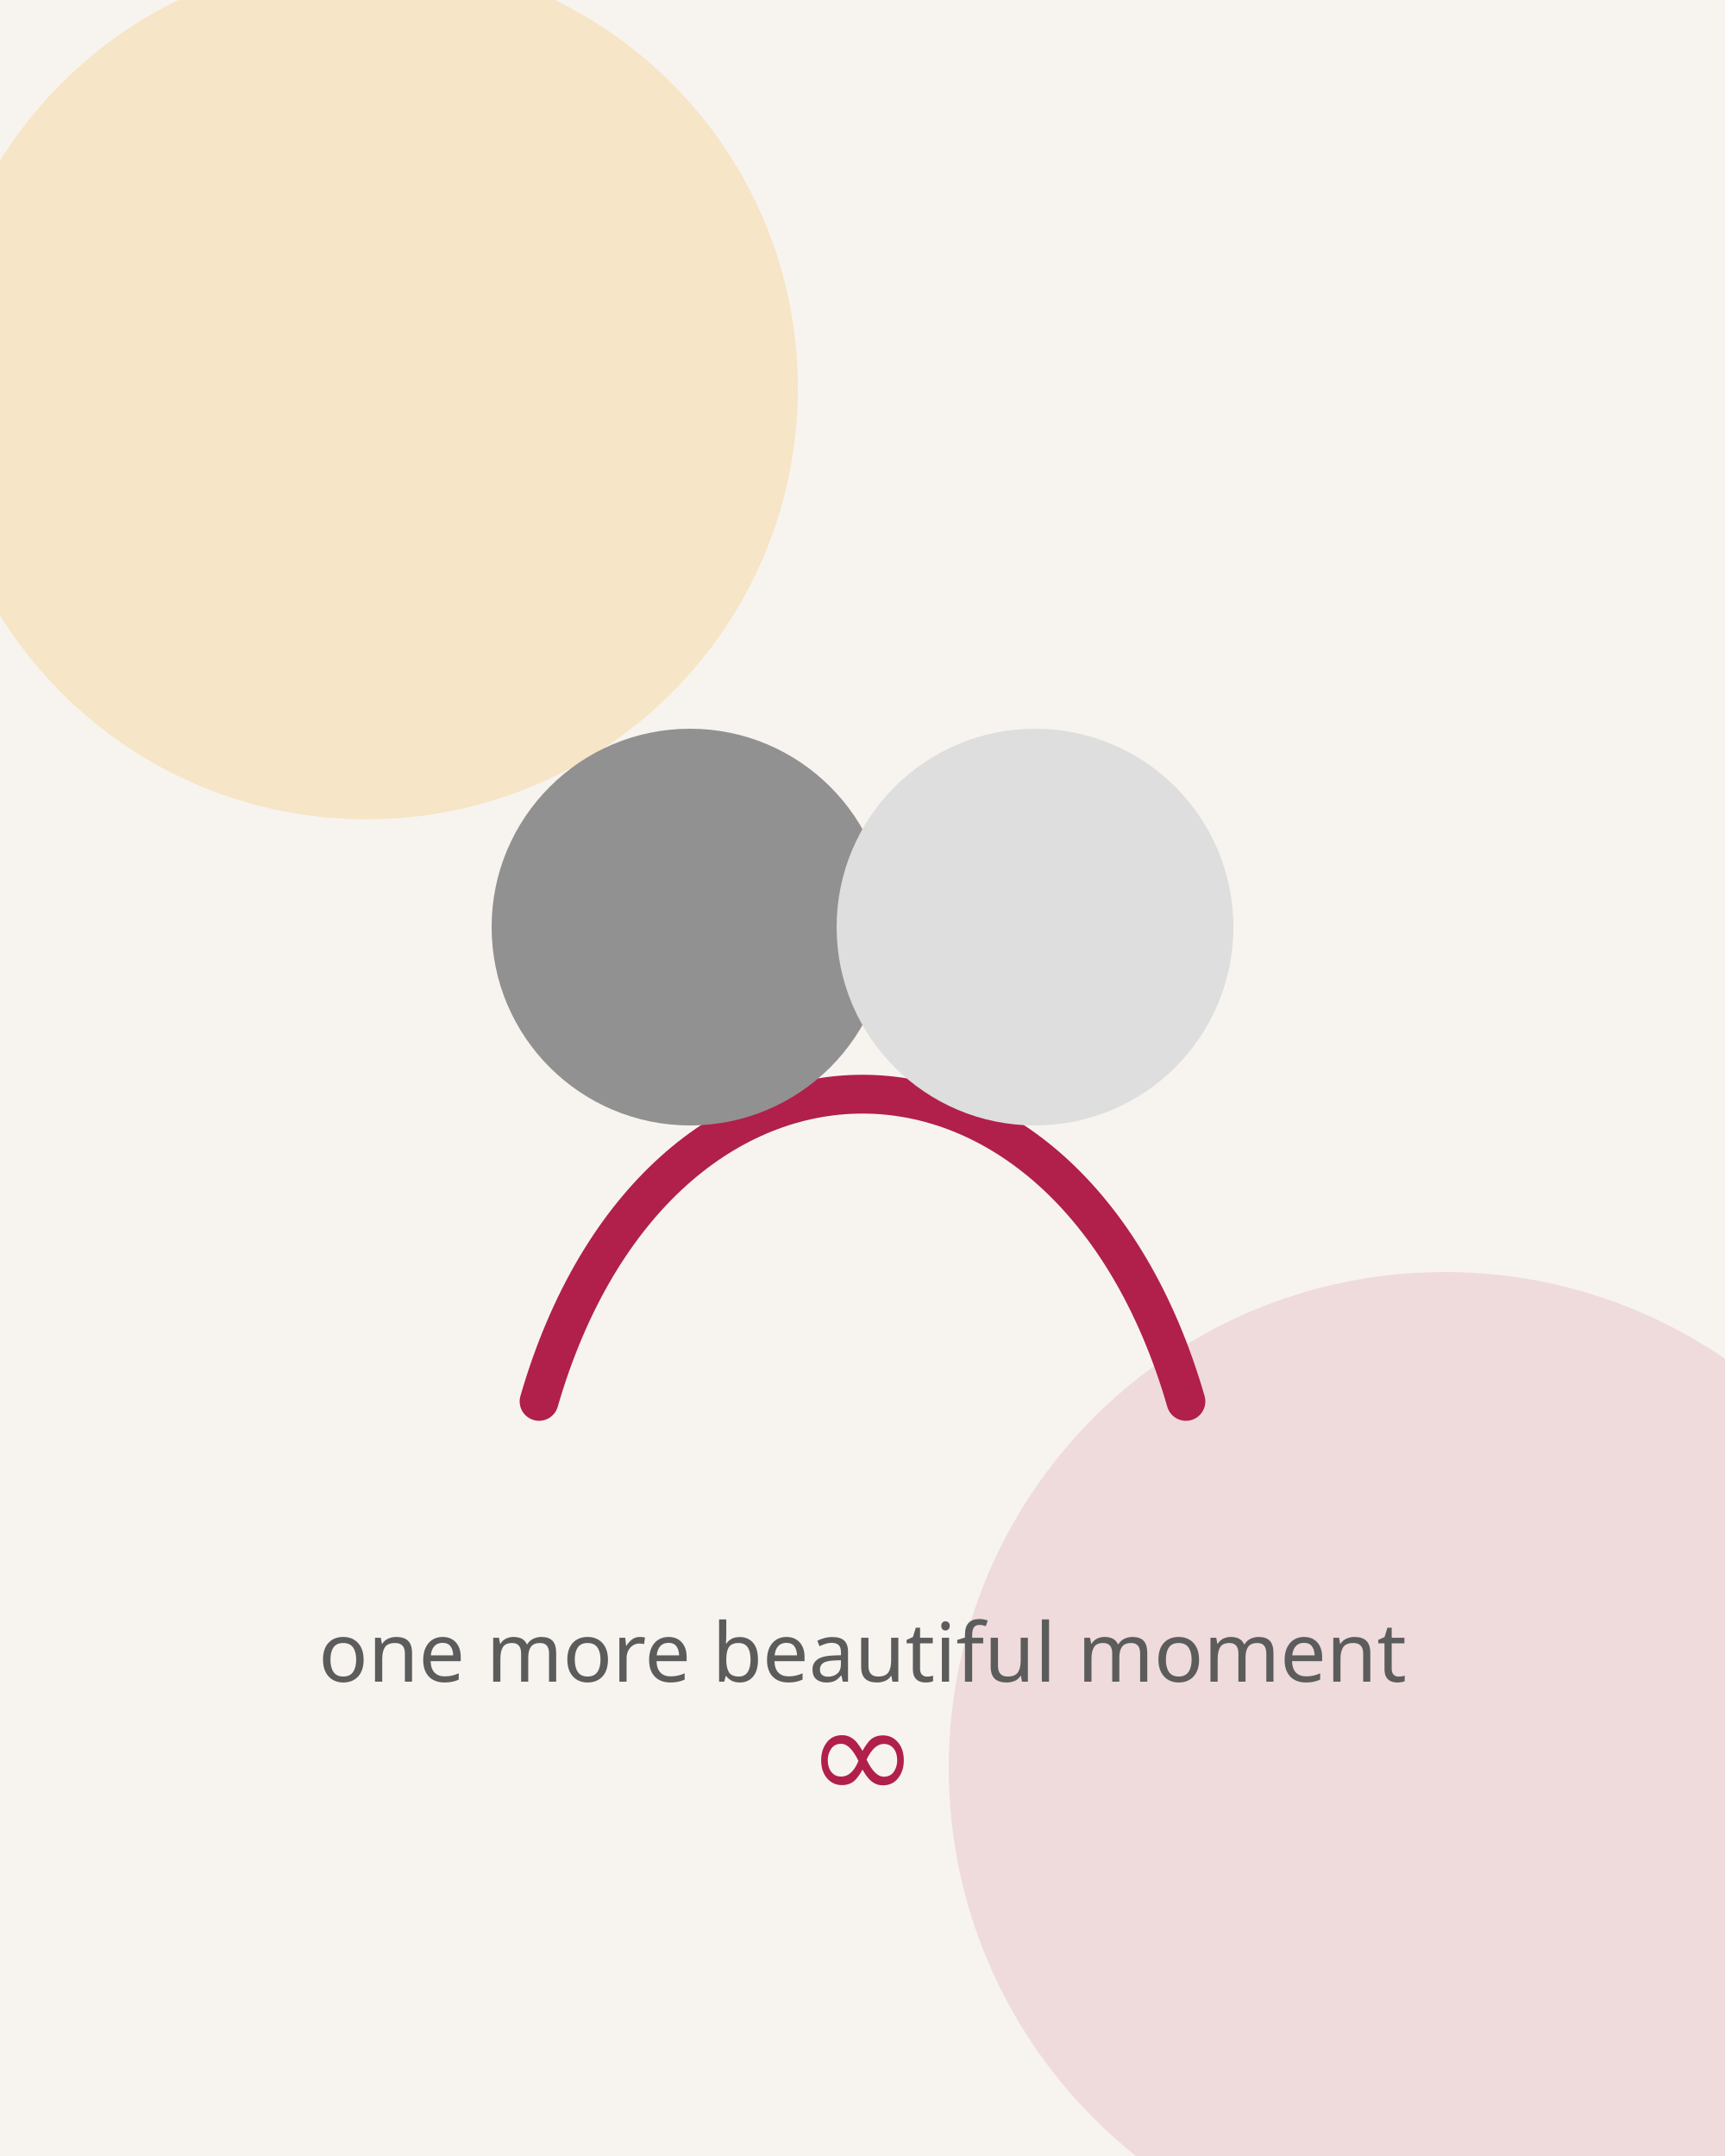
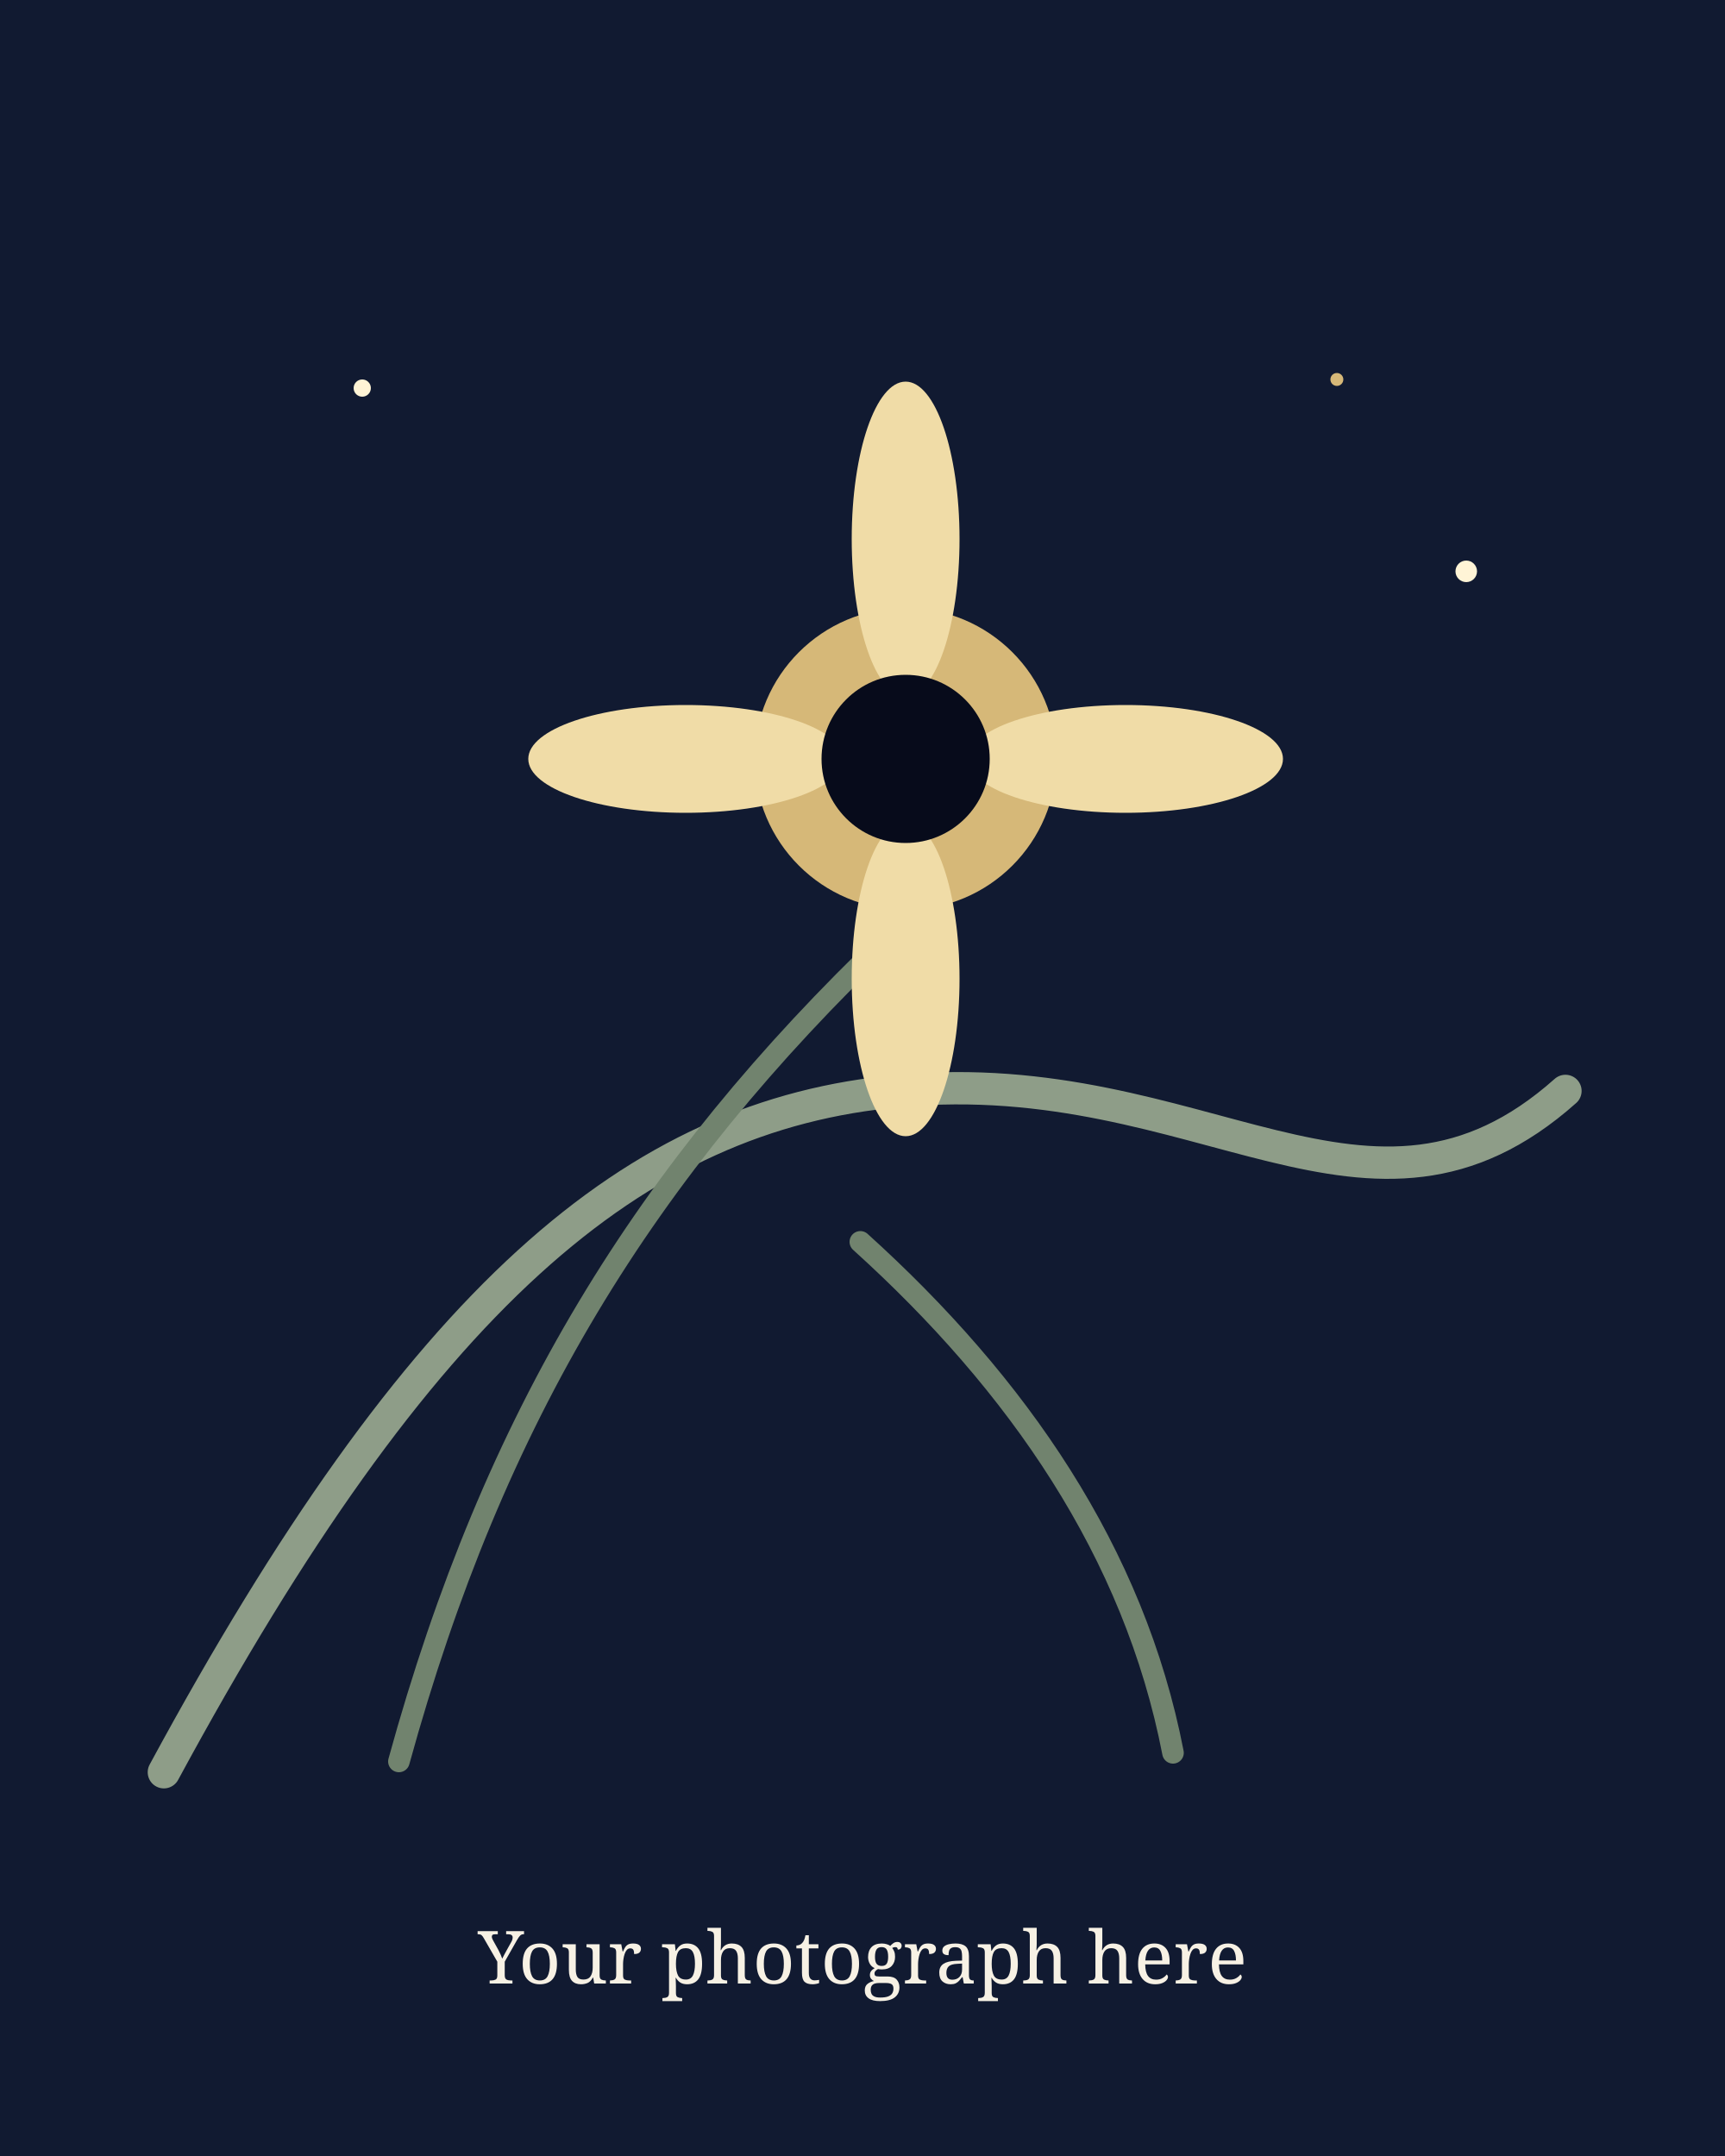
<svg xmlns="http://www.w3.org/2000/svg" viewBox="0 0 800 1000">
-   <rect width="800" height="1000" fill="#f7f4ef" />
-   <circle cx="170" cy="180" r="200" fill="#f59e0b" opacity=".18" />
-   <circle cx="670" cy="820" r="230" fill="#b11f4b" opacity=".12" />
-   <path d="M250 650c55-190 245-190 300 0" fill="none" stroke="#b11f4b" stroke-width="18" stroke-linecap="round" />
-   <circle cx="320" cy="430" r="92" fill="#919191" />
-   <circle cx="480" cy="430" r="92" fill="#dedede" />
-   <text x="400" y="780" text-anchor="middle" font-family="Segoe UI, sans-serif" font-size="38" fill="#5c5c5c">one more beautiful moment</text>
-   <text x="400" y="835" text-anchor="middle" font-family="Segoe UI, sans-serif" font-size="62" fill="#b11f4b">∞</text>
+   <rect width="800" height="1000" fill="#111a31" />
+   <path d="M76 822c119-220 218-305 341-316 141-13 218 81 309 0" fill="none" stroke="#8e9d88" stroke-width="15" stroke-linecap="round" />
+   <path d="M185 817c44-160 114-274 227-382M544 813c-18-93-72-171-145-237" fill="none" stroke="#71836e" stroke-width="10" stroke-linecap="round" />
+   <circle cx="420" cy="352" r="70" fill="#d6b878" />
+   <g fill="#f0dca7">
+     <ellipse cx="420" cy="250" rx="25" ry="73" />
+     <ellipse cx="420" cy="454" rx="25" ry="73" />
+     <ellipse cx="318" cy="352" rx="73" ry="25" />
+     <ellipse cx="522" cy="352" rx="73" ry="25" />
+   </g>
+   <circle cx="420" cy="352" r="39" fill="#070b1b" />
+   <circle cx="168" cy="180" r="4" fill="#fff4d6" />
+   <circle cx="620" cy="176" r="3" fill="#d6b878" />
+   <circle cx="680" cy="265" r="5" fill="#fff4d6" />
+   <text x="400" y="920" text-anchor="middle" font-family="Georgia, serif" font-size="34" fill="#f7f1e4">Your photograph here</text>
</svg>
